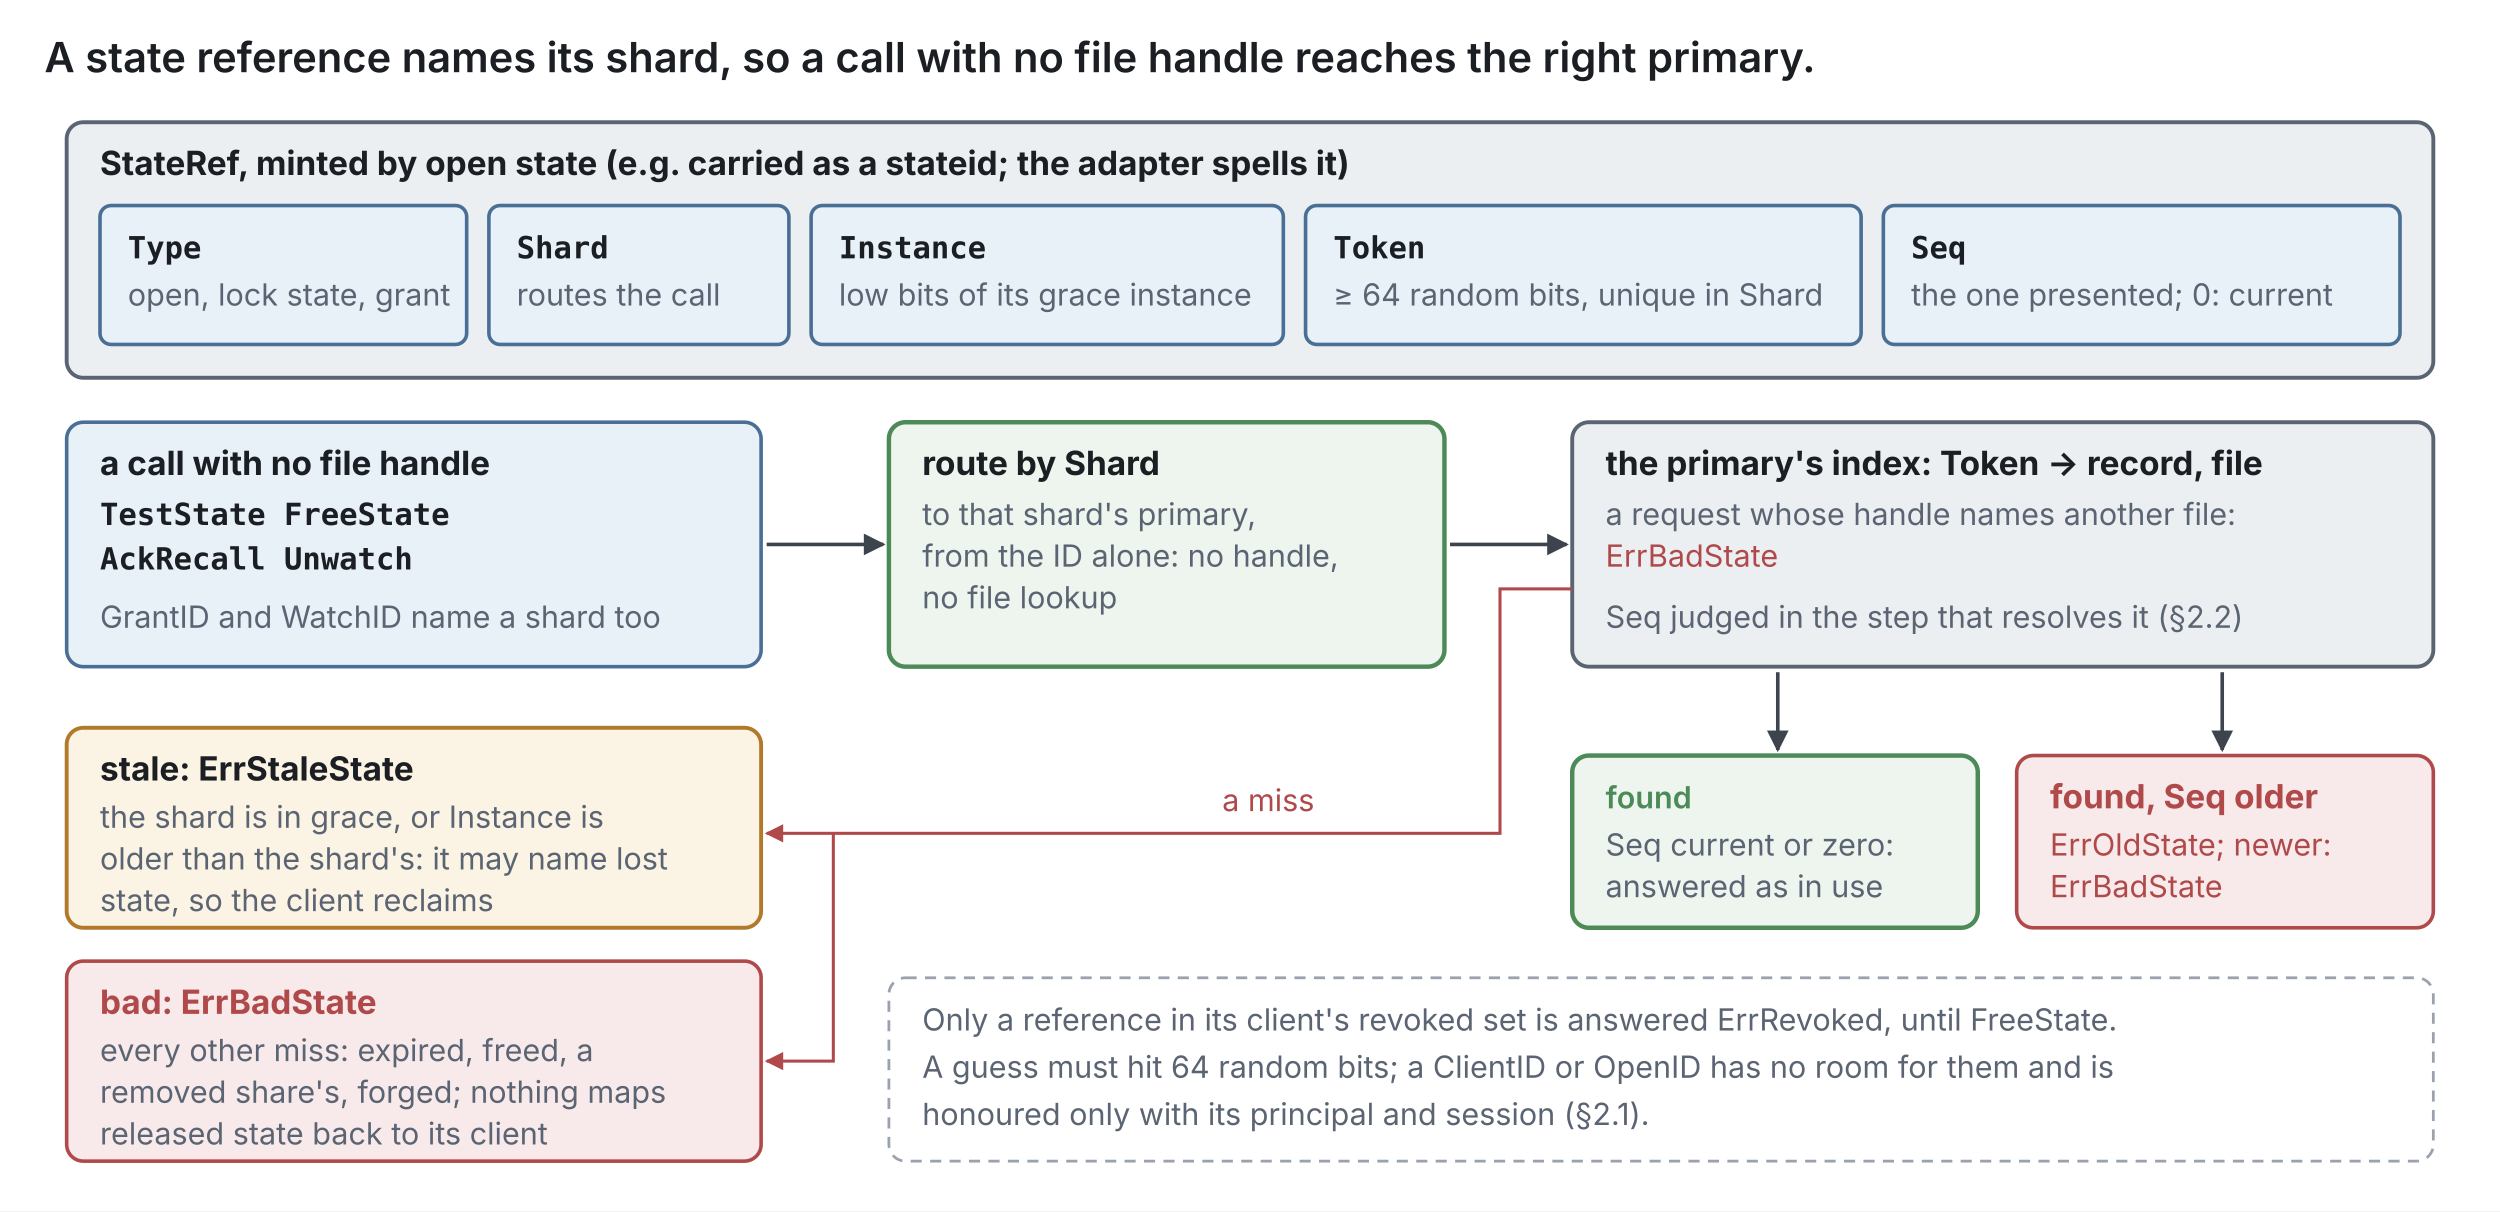
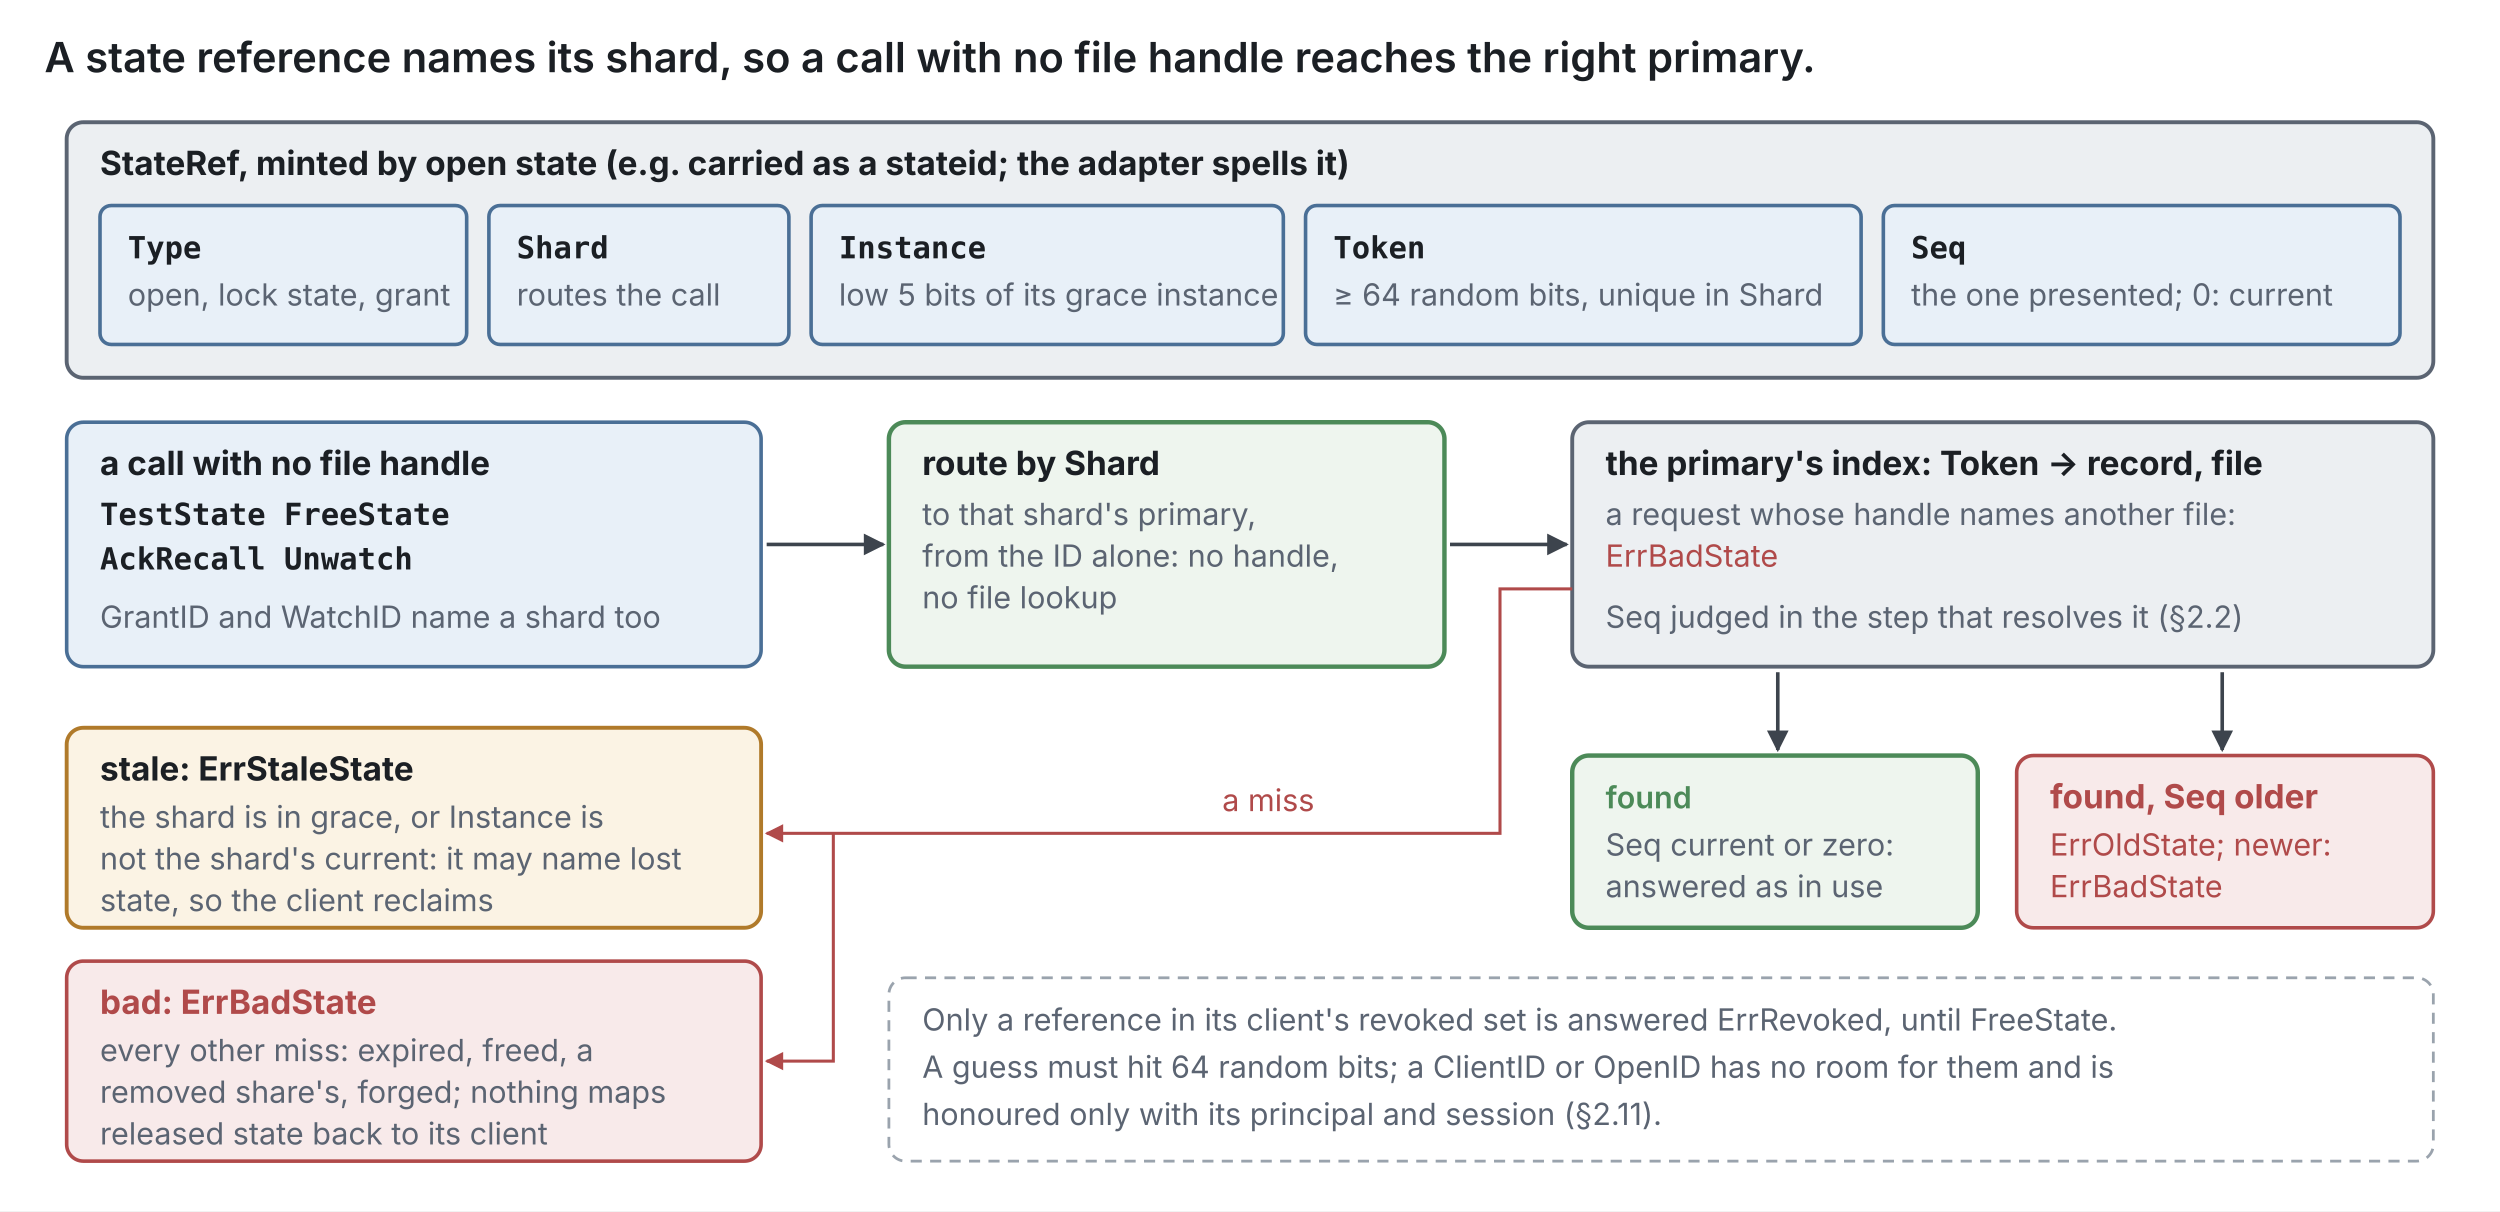
<svg xmlns="http://www.w3.org/2000/svg" viewBox="0 0 900 436" width="900" height="436" font-family="system-ui,-apple-system,Segoe UI,sans-serif">
  <defs>
    <marker id="a" viewBox="0 0 10 10" refX="9" refY="5" markerWidth="6" markerHeight="6" orient="auto-start-reverse">
      <path d="M0,0 L10,5 L0,10 z" fill="#3d444d" />
    </marker>
    <marker id="r" viewBox="0 0 10 10" refX="9" refY="5" markerWidth="6" markerHeight="6" orient="auto-start-reverse">
      <path d="M0,0 L10,5 L0,10 z" fill="#b04a4a" />
    </marker>
    <marker id="g" viewBox="0 0 10 10" refX="9" refY="5" markerWidth="6" markerHeight="6" orient="auto-start-reverse">
      <path d="M0,0 L10,5 L0,10 z" fill="#4c8a58" />
    </marker>
    <style>
      .t{font-size:15px;font-weight:600;fill:#1b1f24}.h{font-size:12px;font-weight:700;fill:#1b1f24}
      .s{font-size:11px;fill:#5b6472}.e{font-size:11px;fill:#b04a4a}.ok{font-size:11px;font-weight:600;fill:#4c8a58}
      .no{font-size:12px;font-weight:700;fill:#b04a4a}
      .m{font-family:ui-monospace,SFMono-Regular,Menlo,monospace;font-size:11px;font-weight:600;fill:#1b1f24}
      .pr{fill:#e8f0f8;stroke:#4a6f96;stroke-width:1.3}
      .sv{fill:#eef5ee;stroke:#4c8a58;stroke-width:1.6}
      .st{fill:#eceff2;stroke:#5b6472;stroke-width:1.4}
      .dr{fill:#fbf3e4;stroke:#b07a2a;stroke-width:1.4}
      .bad{fill:#f8eaea;stroke:#b04a4a;stroke-width:1.3}
      .ln{stroke:#3d444d;stroke-width:1.3;fill:none;marker-end:url(#a)}
      .gl{stroke:#4c8a58;stroke-width:1.8;fill:none;marker-end:url(#g)}
      .ex{stroke:#b04a4a;stroke-width:1.1;fill:none;marker-end:url(#r)}
      .cb{stroke:#3d444d;stroke-width:1.2;fill:none;stroke-dasharray:5 3;marker-end:url(#a)}
      .life{stroke:#9aa3ad;stroke-width:1;stroke-dasharray:3 3}
      .zone{fill:none;stroke:#9aa3ad;stroke-width:1;stroke-dasharray:4 3}
    </style>
  </defs>
  <rect width="900" height="436" fill="#ffffff" />
  <text x="16" y="26" class="t">A state reference names its shard, so a call with no file handle reaches the right primary.</text>
  <rect x="24" y="44" width="852" height="92" rx="6" class="st" />
  <text x="36" y="63" class="h">StateRef, minted by open state (e.g. carried as a stateid; the adapter spells it)</text>
  <rect x="36" y="74" width="132" height="50" rx="4" class="pr" />
  <text x="46" y="93" class="m">Type</text>
  <text x="46" y="110" class="s">open, lock state, grant</text>
  <rect x="176" y="74" width="108" height="50" rx="4" class="pr" />
  <text x="186" y="93" class="m">Shard</text>
  <text x="186" y="110" class="s">routes the call</text>
  <rect x="292" y="74" width="170" height="50" rx="4" class="pr" />
  <text x="302" y="93" class="m">Instance</text>
-   <text x="302" y="110" class="s">low bits of its grace instance</text>
+   <text x="302" y="110" class="s">low 5 bits of its grace instance</text>
  <rect x="470" y="74" width="200" height="50" rx="4" class="pr" />
  <text x="480" y="93" class="m">Token</text>
  <text x="480" y="110" class="s">≥ 64 random bits, unique in Shard</text>
  <rect x="678" y="74" width="186" height="50" rx="4" class="pr" />
  <text x="688" y="93" class="m">Seq</text>
  <text x="688" y="110" class="s">the one presented; 0: current</text>
  <rect x="24" y="152" width="250" height="88" rx="6" class="pr" />
  <text x="36" y="171" class="h">a call with no file handle</text>
  <text x="36" y="189" class="m">TestState  FreeState</text>
  <text x="36" y="205" class="m">AckRecall  Unwatch</text>
  <text x="36" y="226" class="s">GrantID and WatchID name a shard too</text>
  <path d="M276,196 L318,196" class="ln" />
  <rect x="320" y="152" width="200" height="88" rx="6" class="sv" />
  <text x="332" y="171" class="h">route by Shard</text>
  <text x="332" y="189" class="s">to that shard's primary,</text>
  <text x="332" y="204" class="s">from the ID alone: no handle,</text>
  <text x="332" y="219" class="s">no file lookup</text>
  <path d="M522,196 L564,196" class="ln" />
  <rect x="566" y="152" width="310" height="88" rx="6" class="st" />
  <text x="578" y="171" class="h">the primary's index: Token → record, file</text>
  <text x="578" y="189" class="s">a request whose handle names another file:</text>
  <text x="578" y="204" class="e">ErrBadState</text>
  <text x="578" y="226" class="s">Seq judged in the step that resolves it (§2.2)</text>
  <path d="M640,242 L640,270" class="ln" />
  <path d="M800,242 L800,270" class="ln" />
  <rect x="566" y="272" width="146" height="62" rx="6" class="sv" />
  <text x="578" y="291" class="ok">found</text>
  <text x="578" y="308" class="s">Seq current or zero:</text>
  <text x="578" y="323" class="s">answered as in use</text>
  <rect x="726" y="272" width="150" height="62" rx="6" class="bad" />
  <text x="738" y="291" class="no">found, Seq older</text>
  <text x="738" y="308" class="e">ErrOldState; newer:</text>
  <text x="738" y="323" class="e">ErrBadState</text>
  <path d="M566,212 L540,212 L540,300 L276,300" class="ex" />
  <text x="440" y="292" class="e">a miss</text>
  <rect x="24" y="262" width="250" height="72" rx="6" class="dr" />
  <text x="36" y="281" class="h">stale: ErrStaleState</text>
  <text x="36" y="298" class="s">the shard is in grace, or Instance is</text>
-   <text x="36" y="313" class="s">older than the shard's: it may name lost</text>
+   <text x="36" y="313" class="s">not the shard's current: it may name lost</text>
  <text x="36" y="328" class="s">state, so the client reclaims</text>
  <rect x="24" y="346" width="250" height="72" rx="6" class="bad" />
  <text x="36" y="365" class="no">bad: ErrBadState</text>
  <text x="36" y="382" class="s">every other miss: expired, freed, a</text>
  <text x="36" y="397" class="s">removed share's, forged; nothing maps</text>
  <text x="36" y="412" class="s">released state back to its client</text>
  <path d="M300,300 L300,382 L276,382" class="ex" />
  <rect x="320" y="352" width="556" height="66" rx="6" class="zone" />
  <text x="332" y="371" class="s">Only a reference in its client's revoked set is answered ErrRevoked, until FreeState.</text>
  <text x="332" y="388" class="s">A guess must hit 64 random bits; a ClientID or OpenID has no room for them and is</text>
-   <text x="332" y="405" class="s">honoured only with its principal and session (§2.1).</text>
+   <text x="332" y="405" class="s">honoured only with its principal and session (§2.11).</text>
</svg>
